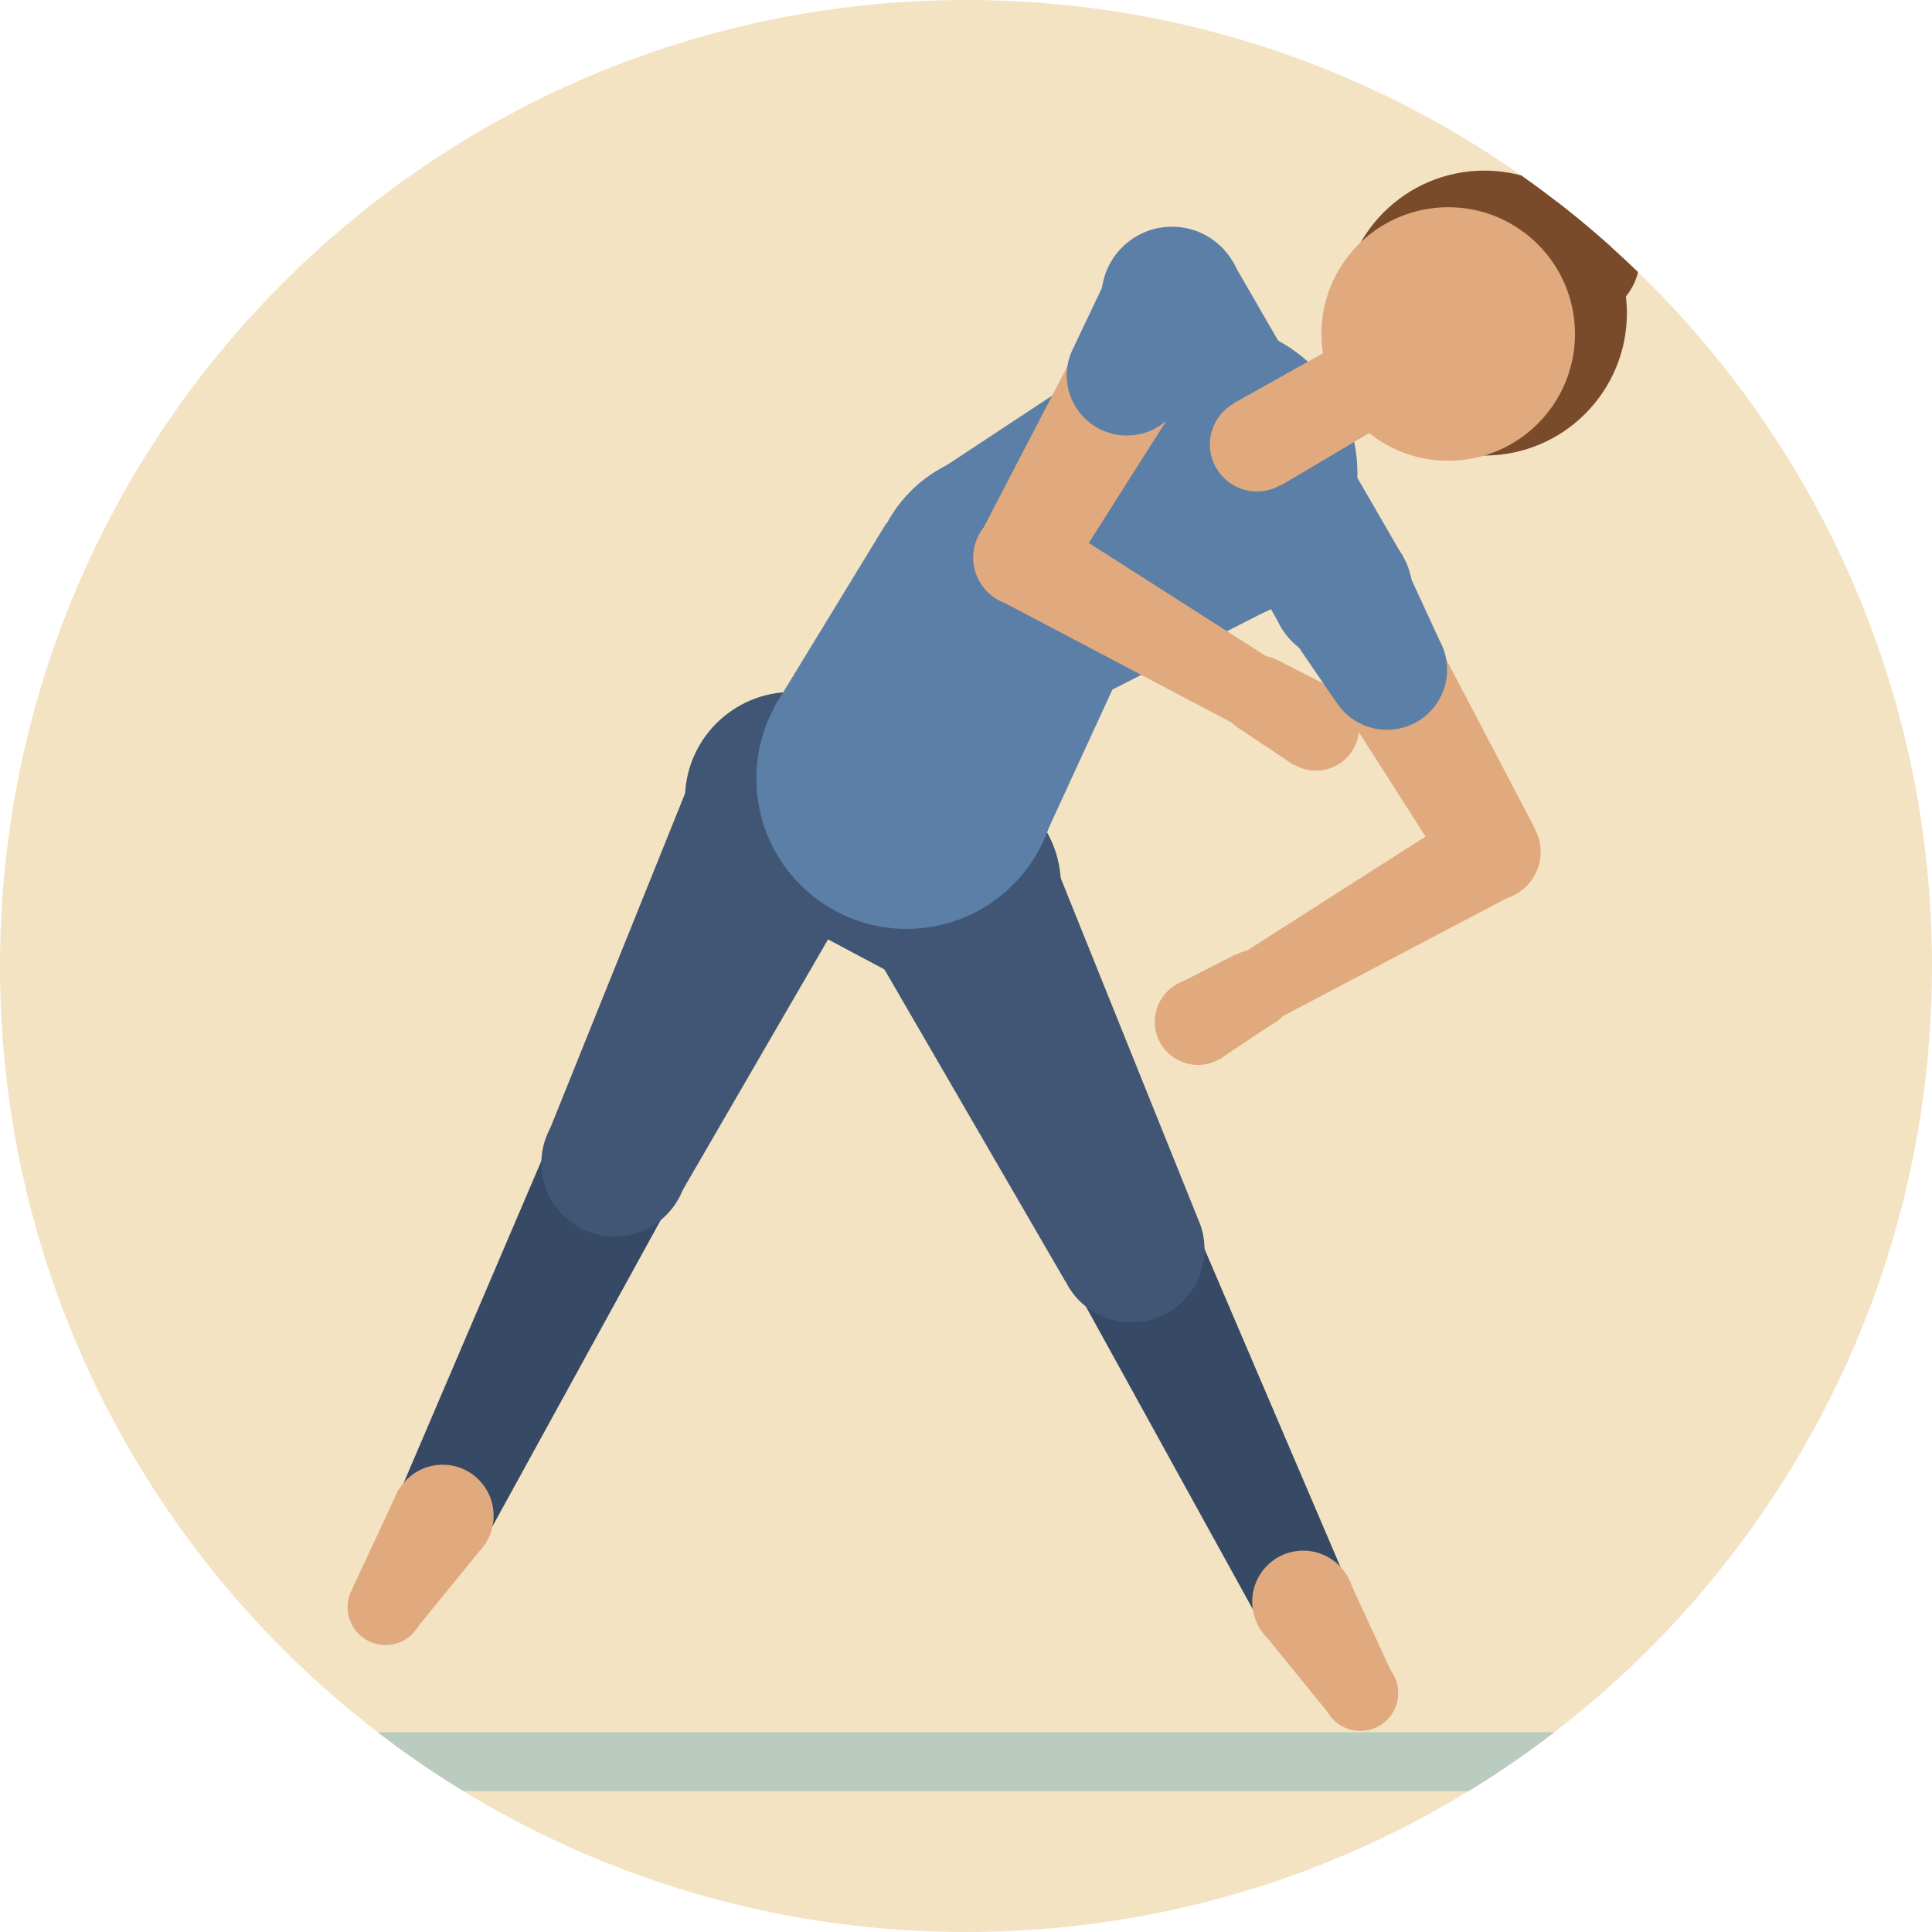
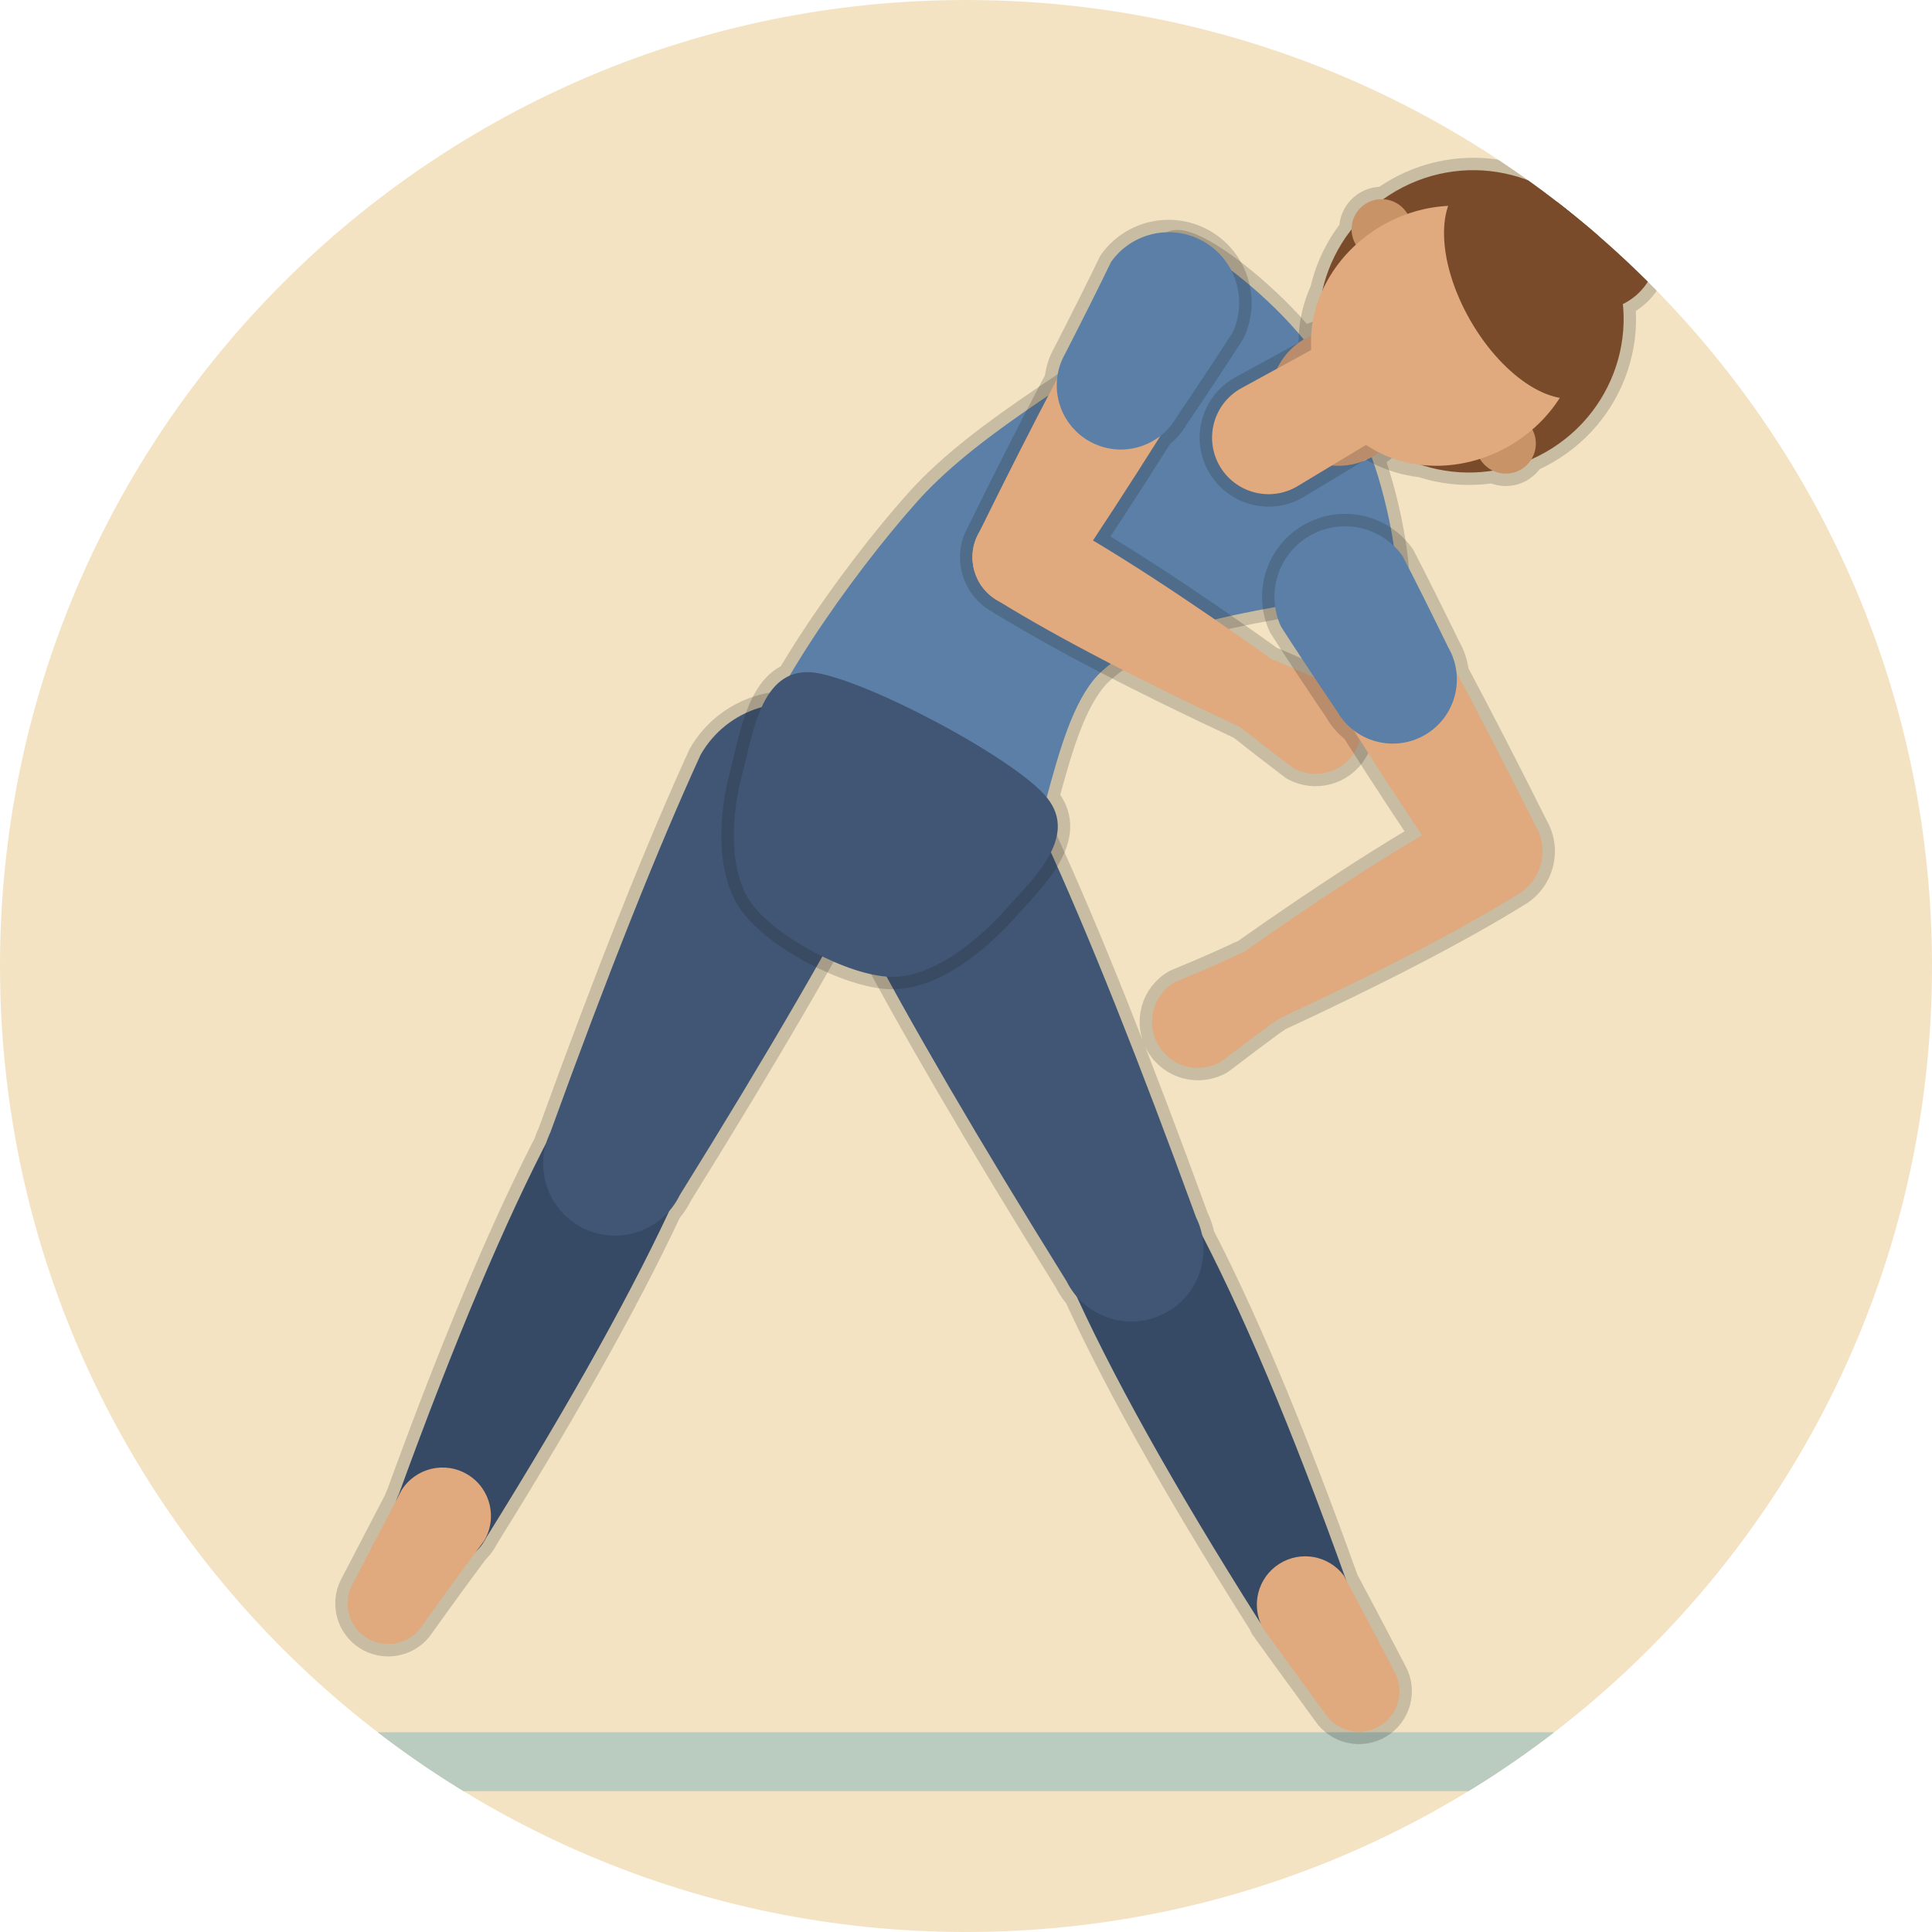
<svg xmlns="http://www.w3.org/2000/svg" viewBox="0 0 200 200" width="400" height="400" role="img" aria-label="Figure facing forward in a wide stance with hands on hips and the torso leaning over to one side.">
  <circle cx="100" cy="100" r="100" fill="#F3E3C3" />
  <clipPath id="czsphyd">
    <circle cx="100" cy="100" r="100" />
  </clipPath>
  <g clip-path="url(#czsphyd)">
    <g transform="translate(100.0 180.0) scale(1.353)">
      <rect x="-57.915" y="-0.5" width="115.829" height="4.5" rx="2.2" fill="#B9CCBF" />
      <g>
-         <g fill="#364A66">
-           <path d="M-31.6 -46.3 L-43.4 -18.7 L-36.7 -15.4 L-22.2 -41.8Z" />
-           <circle cx="-26.892" cy="-44.033" r="5.2" />
-           <circle cx="-40.043" cy="-17.069" r="3.7" />
-         </g>
-         <g fill="#405674">
-           <path d="M-20.3 -75.3 L-31.9 -46.5 L-21.9 -41.6 L-6.3 -68.5Z" />
-           <circle cx="-13.302" cy="-71.895" r="7.8" />
-           <circle cx="-26.892" cy="-44.033" r="5.6" />
-         </g>
-         <g fill="#E0A97E">
-           <path d="M-43.4 -19.1 L-46.9 -11.6 L-42.0 -8.5 L-36.7 -15.0Z" />
-           <circle cx="-40.043" cy="-17.069" r="3.9" />
-           <circle cx="-44.415" cy="-10.073" r="2.9" />
-         </g>
+         <path d="M-31.7 -46.4Q-37.0 -36.3 -43.4 -18.7A3.7 3.7 0 0 0 -36.7 -15.4Q-26.8 -31.3 -22.1 -41.7A5.3 5.3 0 0 0 -31.7 -46.4ZM-20.3 -75.3Q-25.2 -64.6 -31.8 -46.4A5.5 5.5 0 0 0 -21.9 -41.6Q-11.7 -58.0 -6.3 -68.5A7.8 7.8 0 0 0 -20.3 -75.3ZM-43.2 -19.0Q-44.6 -16.3 -47.0 -11.7A3.1 3.1 0 0 0 -41.8 -8.4Q-38.8 -12.6 -36.9 -15.1A3.7 3.7 0 0 0 -43.2 -19.0Z" fill="#1E1F1D" stroke="#1E1F1D" stroke-width="1.9" stroke-linejoin="round" opacity="0.2" />
+         <path d="M-31.7 -46.4Q-37.0 -36.3 -43.4 -18.7A3.7 3.7 0 0 0 -36.7 -15.4Q-26.8 -31.3 -22.1 -41.7A5.3 5.3 0 0 0 -31.7 -46.4Z" fill="#364A66" />
+         <path d="M-20.3 -75.3Q-25.2 -64.6 -31.8 -46.4A5.5 5.5 0 0 0 -21.9 -41.6Q-11.7 -58.0 -6.3 -68.5A7.8 7.8 0 0 0 -20.3 -75.3Z" fill="#405674" />
+         <path d="M-43.2 -19.0Q-44.6 -16.3 -47.0 -11.7A3.1 3.1 0 0 0 -41.8 -8.4Q-38.8 -12.6 -36.9 -15.1A3.7 3.7 0 0 0 -43.2 -19.0Z" fill="#E0A97E" />
      </g>
      <g>
-         <g fill="#364A66">
-           <path d="M8.0 -35.2 L22.5 -8.9 L29.1 -12.1 L17.3 -39.7Z" />
-           <circle cx="12.649" cy="-37.46" r="5.2" />
-           <circle cx="25.8" cy="-10.496" r="3.7" />
-         </g>
-         <g fill="#405674">
-           <path d="M-8.0 -61.9 L7.6 -35.0 L17.7 -39.9 L6.1 -68.7Z" />
-           <circle cx="-0.941" cy="-65.323" r="7.8" />
-           <circle cx="12.649" cy="-37.46" r="5.6" />
-         </g>
-         <g fill="#E0A97E">
-           <path d="M22.5 -8.4 L27.7 -2.0 L32.6 -5.0 L29.1 -12.6Z" />
-           <circle cx="25.8" cy="-10.496" r="3.9" />
-           <circle cx="30.171" cy="-3.5" r="2.9" />
-         </g>
+         <path d="M7.9 -35.1Q12.5 -24.7 22.5 -8.9A3.7 3.7 0 0 0 29.1 -12.1Q22.8 -29.7 17.4 -39.8A5.3 5.3 0 0 0 7.9 -35.1ZM-8.0 -61.9Q-2.5 -51.4 7.7 -35.0A5.5 5.5 0 0 0 17.6 -39.9Q11.0 -58.0 6.1 -68.7A7.8 7.8 0 0 0 -8.0 -61.9ZM22.7 -8.5Q24.5 -6.0 27.5 -1.9A3.1 3.1 0 0 0 32.8 -5.1Q30.4 -9.7 28.9 -12.5A3.7 3.7 0 0 0 22.7 -8.5Z" fill="#1E1F1D" stroke="#1E1F1D" stroke-width="1.9" stroke-linejoin="round" opacity="0.2" />
+         <path d="M7.9 -35.1Q12.5 -24.7 22.5 -8.9A3.7 3.7 0 0 0 29.1 -12.1Q22.8 -29.7 17.4 -39.8A5.3 5.3 0 0 0 7.9 -35.1Z" fill="#364A66" />
+         <path d="M-8.0 -61.9Q-2.5 -51.4 7.7 -35.0A5.5 5.5 0 0 0 17.6 -39.9Q11.0 -58.0 6.1 -68.7A7.8 7.8 0 0 0 -8.0 -61.9Z" fill="#405674" />
+         <path d="M22.7 -8.5Q24.5 -6.0 27.5 -1.9A3.1 3.1 0 0 0 32.8 -5.1Q30.4 -9.7 28.9 -12.5A3.7 3.7 0 0 0 22.7 -8.5Z" fill="#E0A97E" />
      </g>
      <g>
-         <g fill="#405674">
-           <path d="M-17.2 -64.7 L-4.8 -58.1 L2.9 -72.6 L-9.5 -79.1Z" />
-           <circle cx="-13.302" cy="-71.895" r="8.2" />
-           <circle cx="-0.941" cy="-65.323" r="8.2" />
-         </g>
-         <g fill="#5B7FA6">
-           <path d="M5.6 -68.1 L12.5 -83.1 L-6.1 -93.0 L-14.7 -78.9Z" />
-           <circle cx="-4.54" cy="-73.465" r="11.5" />
-           <circle cx="3.207" cy="-88.034" r="10.5" />
-         </g>
-         <g fill="#5B7FA6">
-           <path d="M8.5 -78.9 L24.2 -86.9 L12.7 -106.8 L-2.0 -97.1Z" />
-           <circle cx="3.207" cy="-88.034" r="10.5" />
-           <circle cx="18.449" cy="-96.834" r="11.5" />
-         </g>
-         <g fill="#5B7FA6">
-           <path d="M11.1 -107.6 L24.1 -85.1 L33.4 -90.5 L20.4 -113.0Z" />
-           <circle cx="15.759" cy="-110.292" r="5.4" />
-           <circle cx="28.759" cy="-87.776" r="5.4" />
-         </g>
+         <path d="M-16.8 -73.8C-15.9 -78.9 -8.8 -89.0 -3.7 -94.7C1.4 -100.4 10.2 -104.8 13.6 -108.1C16.9 -111.4 14.3 -114.5 16.2 -114.5C18.2 -114.4 22.8 -110.6 25.3 -107.7C27.8 -104.9 30.1 -100.9 31.3 -97.3C32.5 -93.7 33.6 -87.8 32.6 -86.1C31.7 -84.4 29.5 -87.8 25.8 -87.0C22.0 -86.2 14.0 -85.3 10.1 -81.4C6.3 -77.4 5.9 -66.3 2.6 -63.4C-0.7 -60.6 -6.2 -62.5 -9.5 -64.2C-12.7 -65.9 -17.8 -68.7 -16.8 -73.8ZM-17.1 -73.9C-16.3 -76.9 -15.7 -81.9 -11.8 -81.6C-7.9 -81.2 3.8 -75.0 6.2 -72.0C8.7 -68.9 4.9 -65.6 2.9 -63.3C0.8 -61.0 -2.6 -58.2 -5.8 -58.3C-9.0 -58.4 -14.5 -61.3 -16.4 -63.9C-18.3 -66.5 -17.9 -71.0 -17.1 -73.9ZM28.5 -97.4A5.2 5.2 0.0 1 0 28.5 -107.8A5.2 5.2 0.0 1 0 28.5 -97.4Z" fill="#1E1F1D" stroke="#1E1F1D" stroke-width="1.9" stroke-linejoin="round" opacity="0.2" />
+         <path d="M-16.8 -73.8C-15.9 -78.9 -8.8 -89.0 -3.7 -94.7C1.4 -100.4 10.2 -104.8 13.6 -108.1C16.9 -111.4 14.3 -114.5 16.2 -114.5C18.2 -114.4 22.8 -110.6 25.3 -107.7C27.8 -104.9 30.1 -100.9 31.3 -97.3C32.5 -93.7 33.6 -87.8 32.6 -86.1C31.7 -84.4 29.5 -87.8 25.8 -87.0C22.0 -86.2 14.0 -85.3 10.1 -81.4C6.3 -77.4 5.9 -66.3 2.6 -63.4C-0.7 -60.6 -6.2 -62.5 -9.5 -64.2C-12.7 -65.9 -17.8 -68.7 -16.8 -73.8Z" fill="#5B7FA6" />
+         <path d="M-17.1 -73.9C-16.3 -76.9 -15.7 -81.9 -11.8 -81.6C-7.9 -81.2 3.8 -75.0 6.2 -72.0C8.7 -68.9 4.9 -65.6 2.9 -63.3C0.8 -61.0 -2.6 -58.2 -5.8 -58.3C-9.0 -58.4 -14.5 -61.3 -16.4 -63.9C-18.3 -66.5 -17.9 -71.0 -17.1 -73.9Z" fill="#405674" />
+         <path d="M28.5 -97.4A5.2 5.2 0.0 1 0 28.5 -107.8A5.2 5.2 0.0 1 0 28.5 -97.4Z" fill="#E0A97E" />
      </g>
      <g>
-         <g fill="#E0A97E">
-           <path d="M11.7 -112.6 L1.1 -92.2 L7.5 -88.5 L19.8 -107.9Z" />
-           <circle cx="15.759" cy="-110.292" r="4.7" />
-           <circle cx="4.259" cy="-90.374" r="3.7" />
-         </g>
-         <g fill="#5B7FA6">
-           <path d="M11.3 -112.9 L8.3 -106.6 L16.3 -102.0 L20.3 -107.7Z" />
-           <circle cx="15.759" cy="-110.292" r="5.2" />
-           <circle cx="12.309" cy="-104.317" r="4.6" />
-         </g>
-         <g fill="#E0A97E">
-           <path d="M2.4 -87.2 L21.0 -77.4 L23.8 -82.3 L6.1 -93.6Z" />
-           <circle cx="4.259" cy="-90.374" r="3.7" />
-           <circle cx="22.446" cy="-79.874" r="2.8" />
-         </g>
-         <g fill="#E0A97E">
-           <path d="M20.9 -77.3 L25.1 -74.5 L28.4 -80.2 L23.9 -82.5Z" />
-           <circle cx="22.446" cy="-79.874" r="3" />
-           <circle cx="26.776" cy="-77.374" r="3.3" />
-         </g>
+         <path d="M11.7 -112.6Q7.3 -105.1 1.0 -92.3A3.8 3.8 0 0 0 7.6 -88.5Q15.5 -100.3 19.8 -107.9A4.7 4.7 0 0 0 11.7 -112.6ZM11.1 -113.0Q9.8 -110.3 7.6 -106.0A4.9 4.9 0 0 0 16.1 -101.1Q18.8 -105.1 20.4 -107.6A5.4 5.4 0 0 0 11.1 -113.0ZM2.4 -87.1Q9.2 -82.9 21.0 -77.4A2.8 2.8 0 0 0 23.8 -82.3Q13.2 -89.9 6.2 -93.7A3.8 3.8 0 0 0 2.4 -87.1ZM21.0 -77.4Q22.5 -76.2 25.0 -74.3A3.5 3.5 0 0 0 28.5 -80.4Q25.7 -81.6 23.9 -82.4A2.9 2.9 0 0 0 21.0 -77.4Z" fill="#1E1F1D" stroke="#1E1F1D" stroke-width="1.9" stroke-linejoin="round" opacity="0.2" />
+         <path d="M11.7 -112.6Q7.3 -105.1 1.0 -92.3A3.8 3.8 0 0 0 7.6 -88.5Q15.5 -100.3 19.8 -107.9A4.7 4.7 0 0 0 11.7 -112.6Z" fill="#E0A97E" />
+         <path d="M11.1 -113.0Q9.8 -110.3 7.6 -106.0A4.9 4.9 0 0 0 16.1 -101.1Q18.8 -105.1 20.4 -107.6A5.4 5.4 0 0 0 11.1 -113.0Z" fill="#5B7FA6" />
+         <path d="M2.4 -87.1Q9.2 -82.9 21.0 -77.4A2.8 2.8 0 0 0 23.8 -82.3Q13.2 -89.9 6.2 -93.7A3.8 3.8 0 0 0 2.4 -87.1Z" fill="#E0A97E" />
+         <path d="M21.0 -77.4Q22.5 -76.2 25.0 -74.3A3.5 3.5 0 0 0 28.5 -80.4Q25.7 -81.6 23.9 -82.4A2.9 2.9 0 0 0 21.0 -77.4Z" fill="#E0A97E" />
      </g>
      <g>
-         <g fill="#E0A97E">
-           <path d="M24.7 -85.4 L37.1 -66.0 L43.5 -69.7 L32.8 -90.1Z" />
-           <circle cx="28.759" cy="-87.776" r="4.7" />
-           <circle cx="40.259" cy="-67.857" r="3.7" />
-         </g>
-         <g fill="#5B7FA6">
-           <path d="M24.3 -85.2 L28.2 -79.5 L36.2 -84.1 L33.3 -90.4Z" />
-           <circle cx="28.759" cy="-87.776" r="5.2" />
-           <circle cx="32.209" cy="-81.8" r="4.6" />
-         </g>
-         <g fill="#E0A97E">
-           <path d="M38.4 -71.1 L20.7 -59.8 L23.5 -54.9 L42.1 -64.7Z" />
-           <circle cx="40.259" cy="-67.857" r="3.7" />
-           <circle cx="22.073" cy="-57.357" r="2.8" />
-         </g>
-         <g fill="#E0A97E">
-           <path d="M20.6 -60.0 L16.1 -57.7 L19.4 -52.0 L23.6 -54.8Z" />
-           <circle cx="22.073" cy="-57.357" r="3" />
-           <circle cx="17.743" cy="-54.857" r="3.3" />
-         </g>
+         <path d="M24.7 -85.4Q29.0 -77.8 37.0 -66.0A3.8 3.8 0 0 0 43.6 -69.8Q37.2 -82.6 32.8 -90.1A4.7 4.7 0 0 0 24.7 -85.4ZM24.1 -85.1Q25.7 -82.6 28.4 -78.6A4.9 4.9 0 0 0 36.9 -83.5Q34.8 -87.8 33.4 -90.5A5.4 5.4 0 0 0 24.1 -85.1ZM38.4 -71.1Q31.3 -67.3 20.7 -59.8A2.8 2.8 0 0 0 23.5 -54.9Q35.4 -60.4 42.2 -64.6A3.8 3.8 0 0 0 38.4 -71.1ZM20.6 -59.9Q18.9 -59.1 16.0 -57.9A3.5 3.5 0 0 0 19.5 -51.8Q22.0 -53.7 23.5 -54.8A2.9 2.9 0 0 0 20.6 -59.9Z" fill="#1E1F1D" stroke="#1E1F1D" stroke-width="1.9" stroke-linejoin="round" opacity="0.2" />
+         <path d="M24.7 -85.4Q29.0 -77.8 37.0 -66.0A3.8 3.8 0 0 0 43.6 -69.8Q37.2 -82.6 32.8 -90.1A4.7 4.7 0 0 0 24.7 -85.4Z" fill="#E0A97E" />
+         <path d="M24.1 -85.1Q25.7 -82.6 28.4 -78.6A4.9 4.9 0 0 0 36.9 -83.5Q34.8 -87.8 33.4 -90.5A5.4 5.4 0 0 0 24.1 -85.1Z" fill="#5B7FA6" />
+         <path d="M38.4 -71.1Q31.3 -67.3 20.7 -59.8A2.8 2.8 0 0 0 23.5 -54.9Q35.4 -60.4 42.2 -64.6A3.8 3.8 0 0 0 38.4 -71.1Z" fill="#E0A97E" />
+         <path d="M20.6 -59.9Q18.9 -59.1 16.0 -57.9A3.5 3.5 0 0 0 19.5 -51.8Q22.0 -53.7 23.5 -54.8A2.9 2.9 0 0 0 20.6 -59.9Z" fill="#E0A97E" />
      </g>
      <g>
-         <g fill="#E0A97E">
-           <path d="M24.1 -95.9 L39.1 -104.8 L35.7 -110.7 L20.5 -102.2Z" />
-           <circle cx="22.259" cy="-99.034" r="3.6" />
-           <circle cx="37.415" cy="-107.784" r="3.4" />
-         </g>
-         <circle cx="46.941" cy="-113.284" r="4.6" fill="#7A4B2A" />
-         <circle cx="39.666" cy="-109.084" r="10.9" fill="#7A4B2A" />
-         <circle cx="36.895" cy="-107.484" r="9.7" fill="#E0A97E" />
+         <path d="M25.3 -95.8Q30.6 -99.0 39.4 -104.3A4.0 4.0 0 0 0 35.4 -111.2Q26.5 -106.3 21.0 -103.3A4.3 4.3 0 0 0 25.3 -95.8ZM48.2 -109.3A4.7 4.7 0.0 1 0 48.2 -118.7A4.7 4.7 0.0 1 0 48.2 -109.3ZM28.5 -102.6A11.5 11.7 60.0 1 0 48.8 -114.3A11.5 11.7 60.0 1 0 28.5 -102.6ZM41.3 -96.8A2.3 2.3 0.0 1 0 41.3 -101.4A2.3 2.3 0.0 1 0 41.3 -96.8ZM31.8 -113.2A2.3 2.3 0.0 1 0 31.8 -117.8A2.3 2.3 0.0 1 0 31.8 -113.2ZM27.8 -102.2A9.2 10.3 60.0 1 0 45.6 -112.5A9.2 10.3 60.0 1 0 27.8 -102.2ZM38.6 -108.5A9.3 5.0 60.0 1 0 47.3 -113.5A9.3 5.0 60.0 1 0 38.6 -108.5Z" fill="#1E1F1D" stroke="#1E1F1D" stroke-width="1.9" stroke-linejoin="round" opacity="0.2" />
+         <path d="M25.3 -95.8Q30.6 -99.0 39.4 -104.3A4.0 4.0 0 0 0 35.4 -111.2Q26.5 -106.3 21.0 -103.3A4.3 4.3 0 0 0 25.3 -95.8Z" fill="#E0A97E" />
+         <path d="M48.2 -109.3A4.7 4.7 0.0 1 0 48.2 -118.7A4.7 4.7 0.0 1 0 48.2 -109.3Z" fill="#7A4B2A" />
+         <path d="M28.5 -102.6A11.5 11.7 60.0 1 0 48.8 -114.3A11.5 11.7 60.0 1 0 28.5 -102.6Z" fill="#7A4B2A" />
+         <path d="M41.3 -96.8A2.3 2.3 0.0 1 0 41.3 -101.4A2.3 2.3 0.0 1 0 41.3 -96.8Z" fill="#C99368" />
+         <path d="M31.8 -113.2A2.3 2.3 0.0 1 0 31.8 -117.8A2.3 2.3 0.0 1 0 31.8 -113.2Z" fill="#C99368" />
+         <path d="M27.8 -102.2A9.2 10.3 60.0 1 0 45.6 -112.5A9.2 10.3 60.0 1 0 27.8 -102.2Z" fill="#E0A97E" />
+         <path d="M38.6 -108.5A9.3 5.0 60.0 1 0 47.3 -113.5A9.3 5.0 60.0 1 0 38.6 -108.5Z" fill="#7A4B2A" />
      </g>
    </g>
  </g>
</svg>
